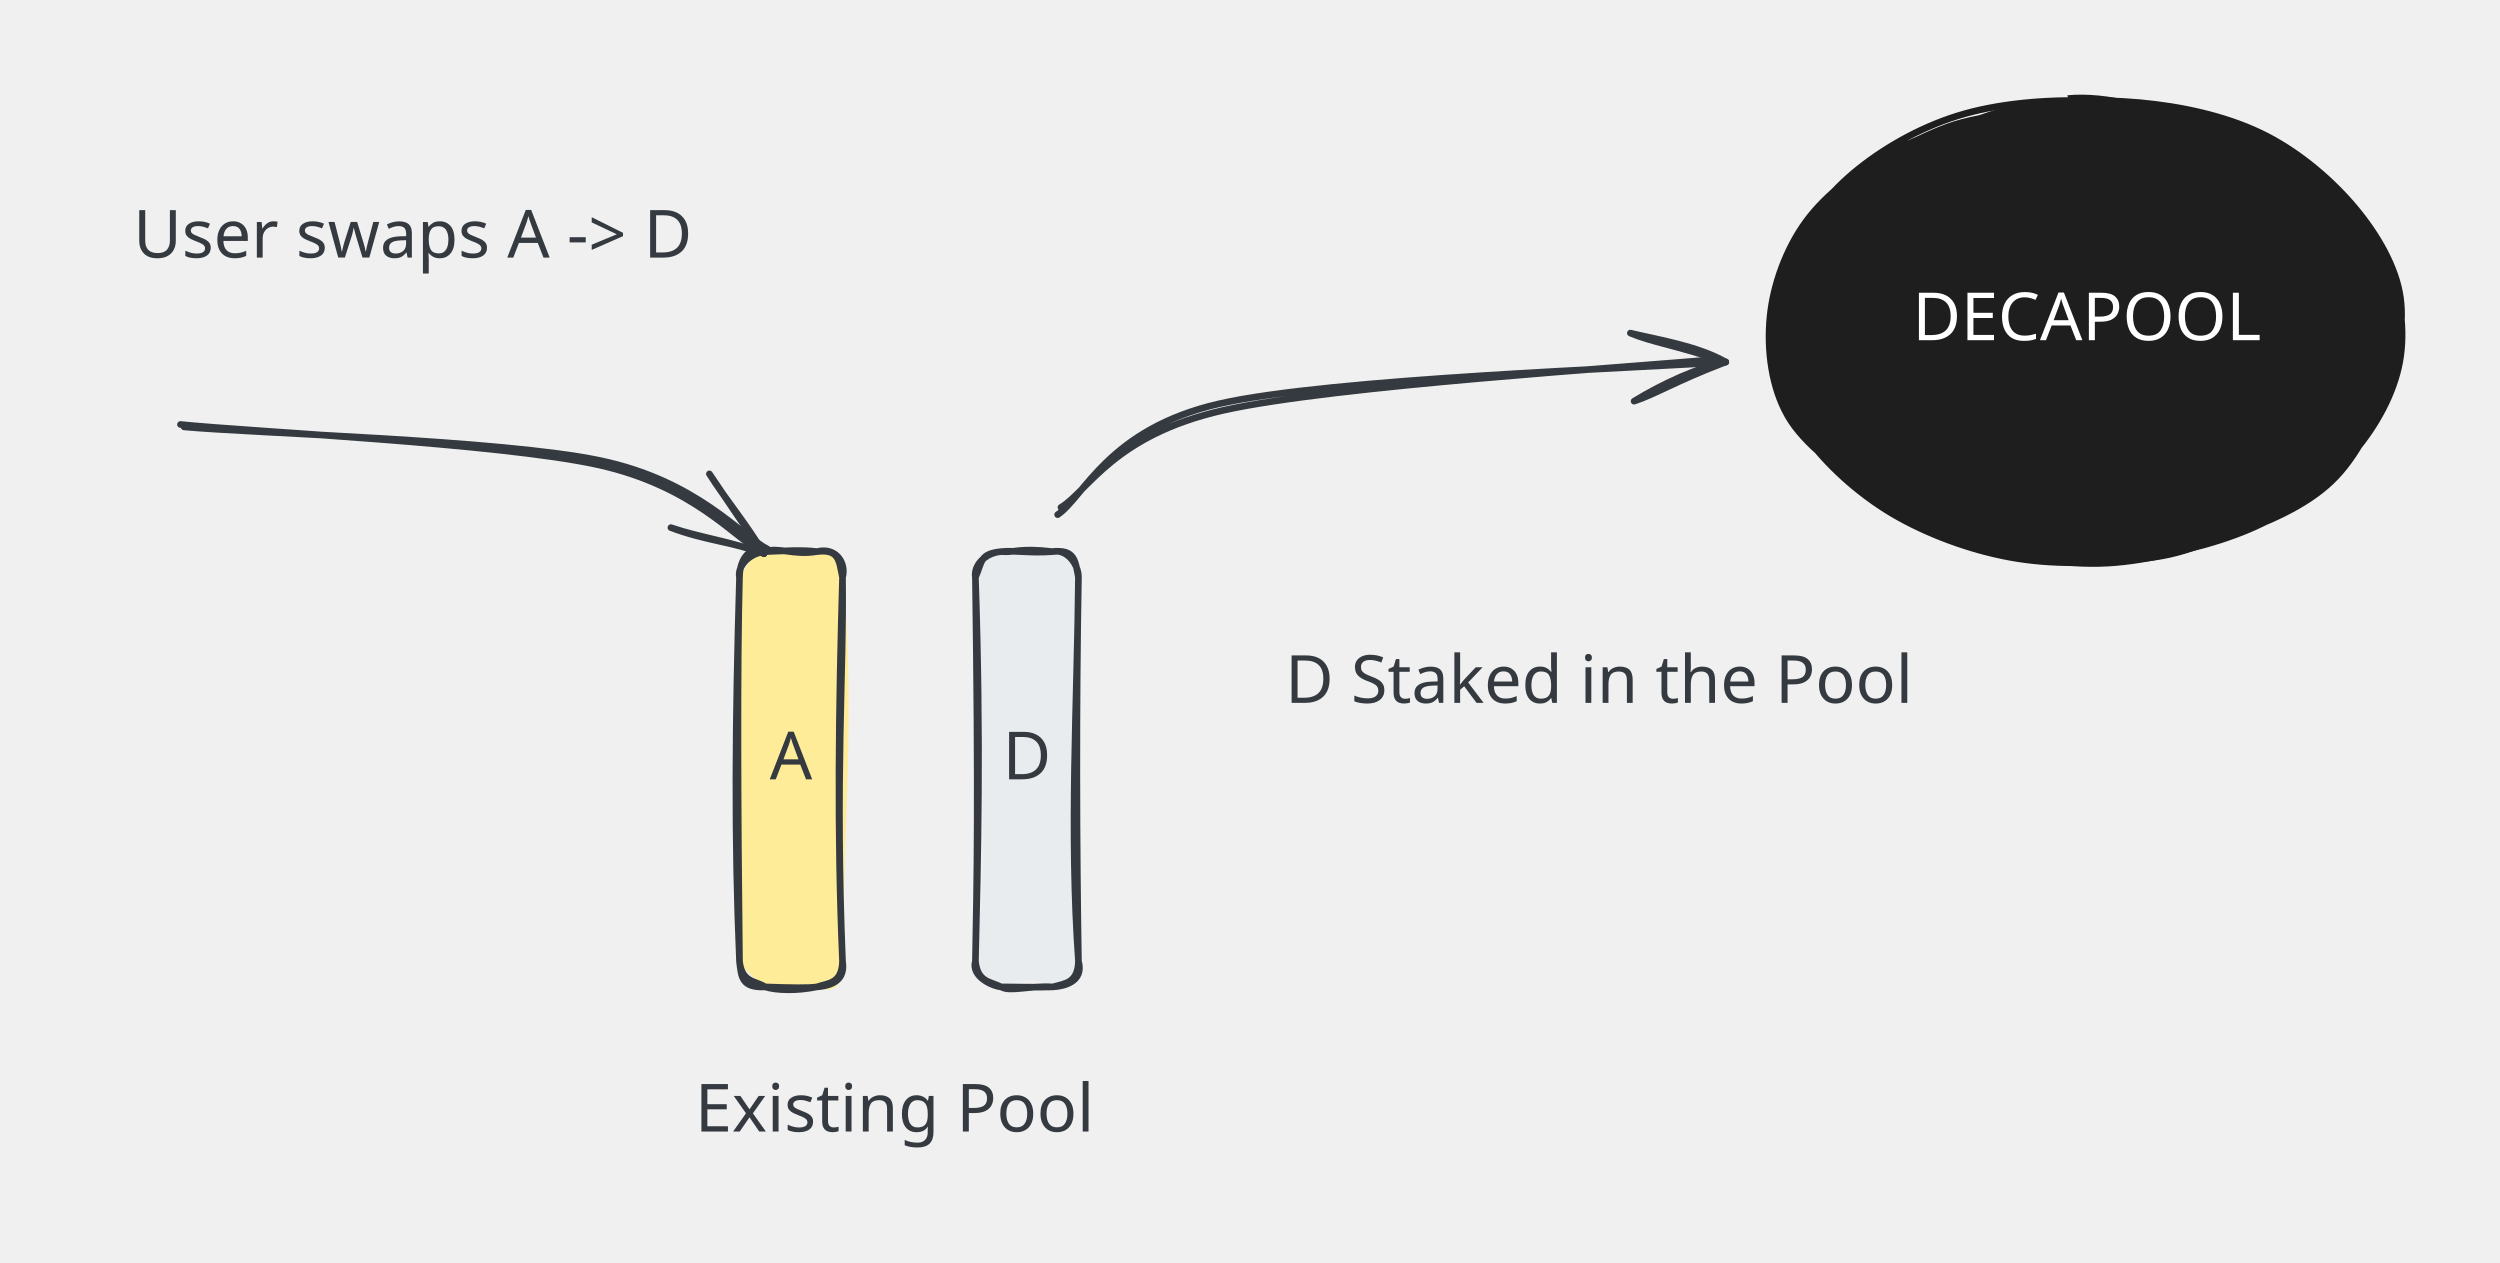
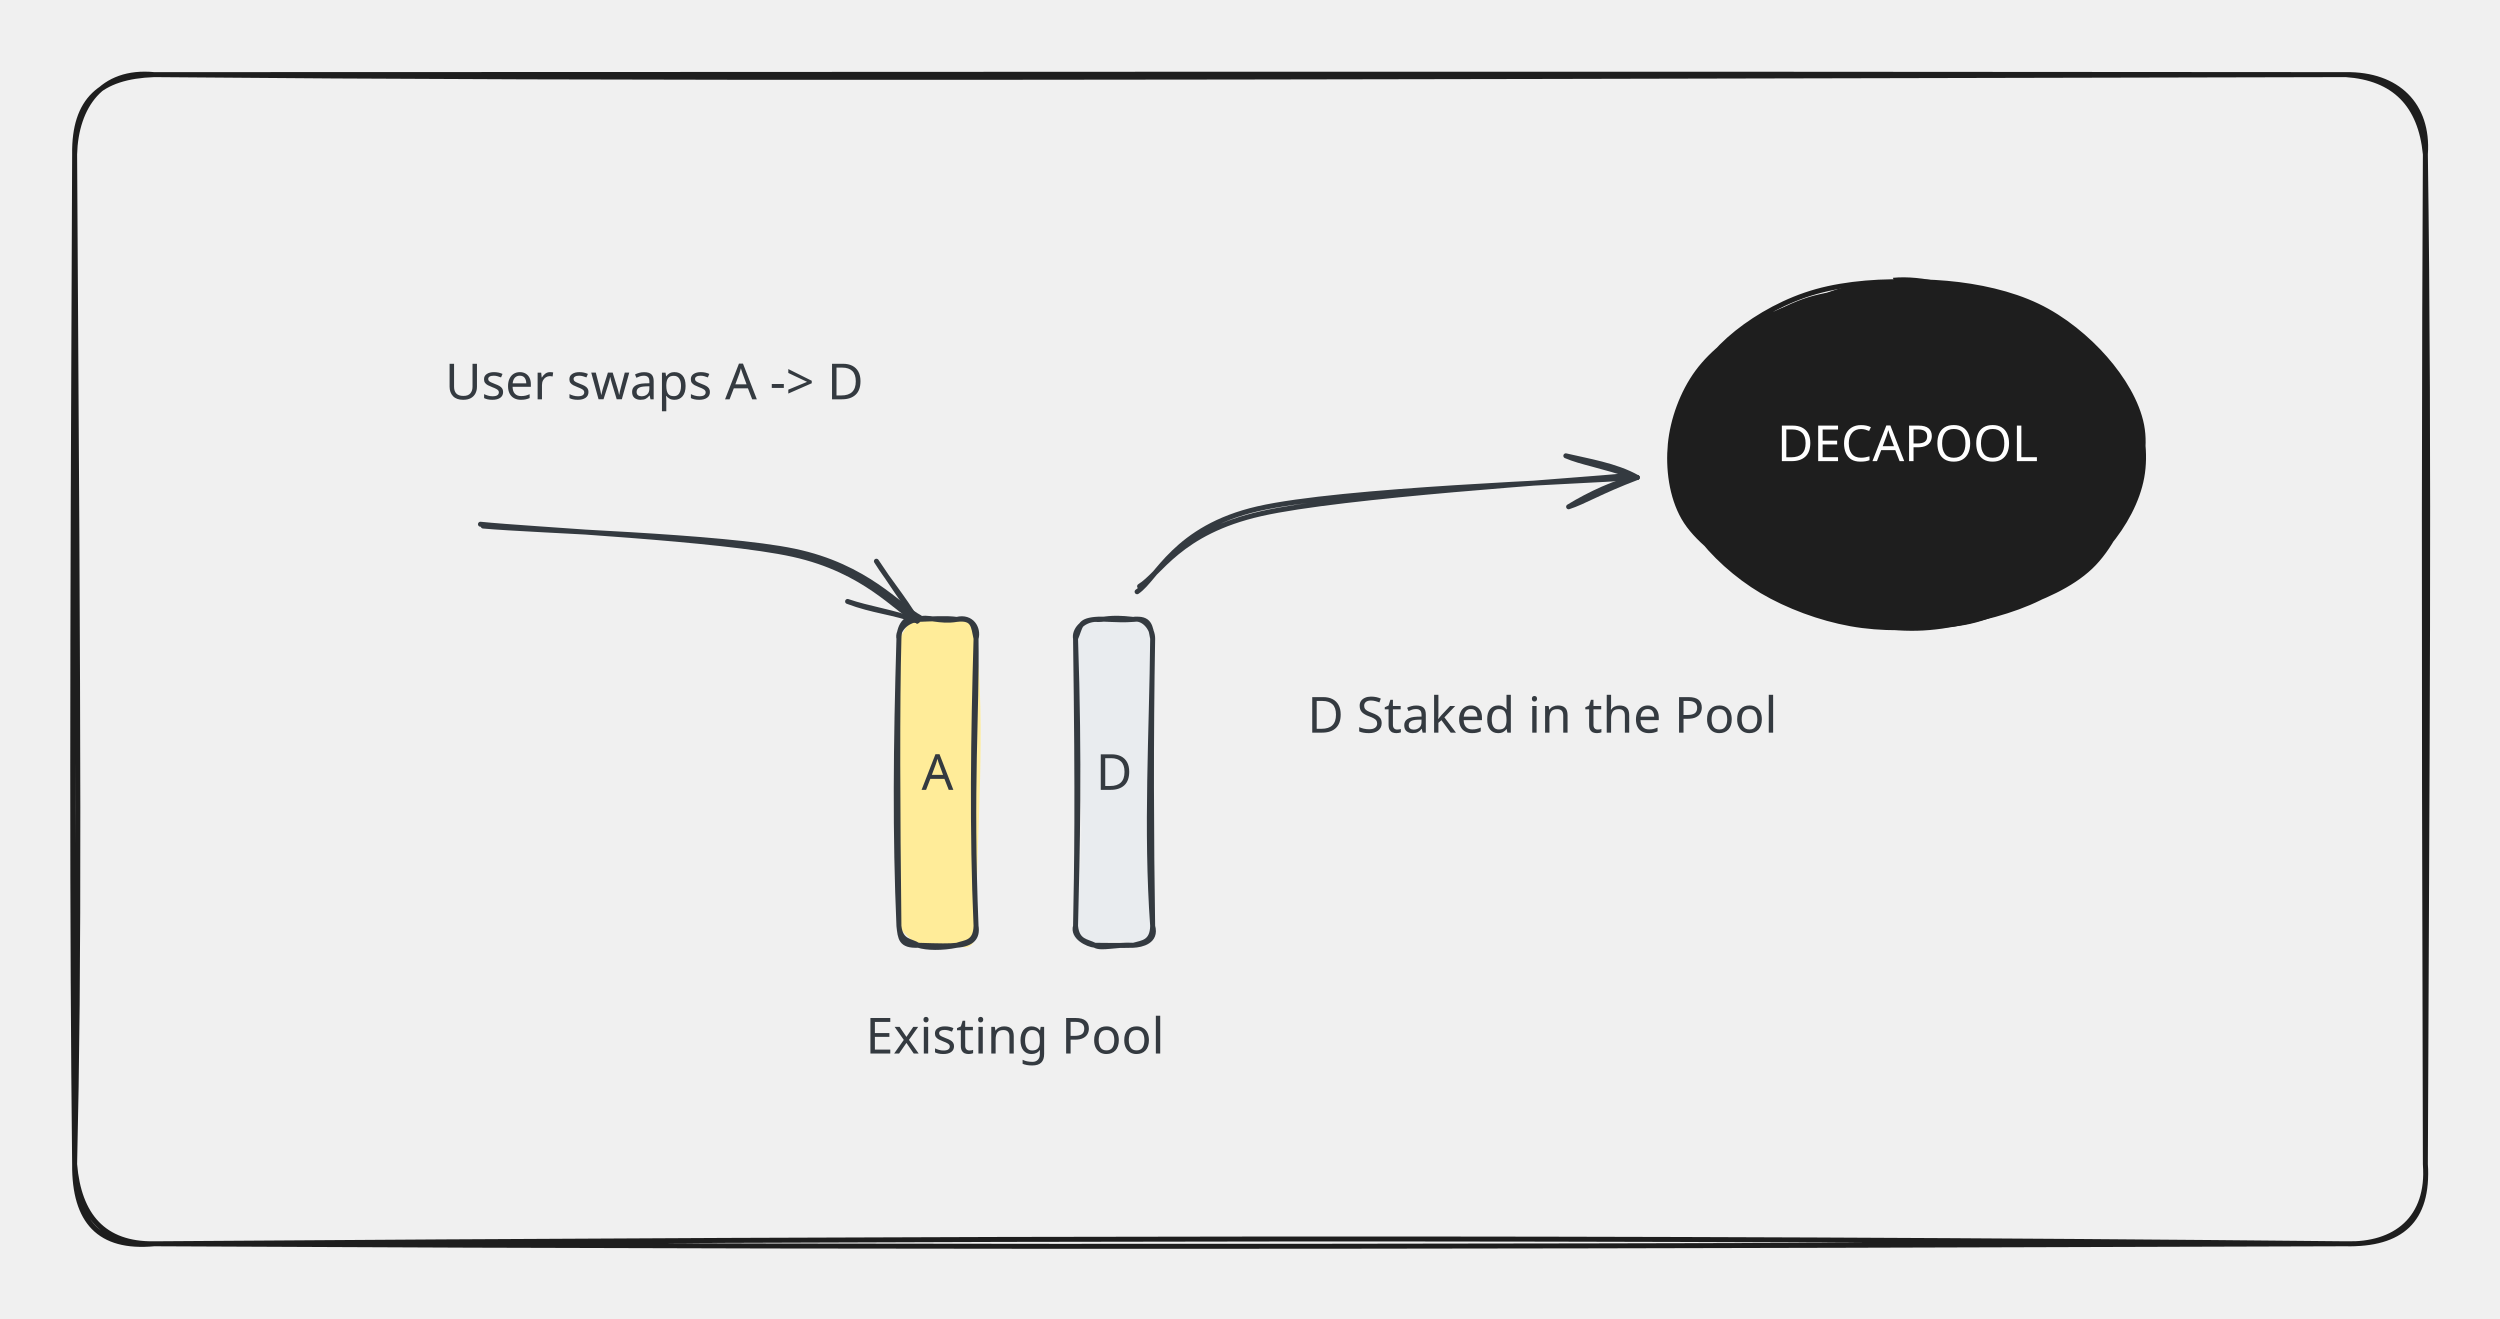
- <svg xmlns="http://www.w3.org/2000/svg" version="1.1" viewBox="0 0 752.34 380" width="1504.68" height="760">
+ <svg xmlns="http://www.w3.org/2000/svg" version="1.1" viewBox="0 0 1005 530" width="2010" height="1060">
  
-   eyJ2ZXJzaW9uIjoiMSIsImVuY29kaW5nIjoiYnN0cmluZyIsImNvbXByZXNzZWQiOnRydWUsImVuY29kZWQiOiJ4nOVaWXPTSFx1MDAxMH7Pr3B5X4mY++Bhq5yDXHUwMDFjQGJIIFm2tihhj21tZElIclx1MDAxMrPFf99cdTAwMWUlsS7LMVmbMouoiu05ND2t/vr7esQ/W61WO51Gpv2i1Ta3Pdf3+rF7035m269NnHhhXHUwMDAwXST7nYSTuJeNXHUwMDFjpWmUvHj+3I1cImfopZ/D8MrpheO7acY3Y1x1MDAxM6RcdFxm/Fx1MDAxM363Wv9kf1x1MDAwYlx1MDAwYsWml7rB0DfZhKwrX1x1MDAwYlx1MDAxM15tPVx0g2xdLLiQVEvMZiO8ZFx1MDAwZtZLTVx1MDAxZrpcdTAwMDeun5i8xza13597h+btxenl6Oxocn1cdTAwMTl9/Nqd3ObLXHUwMDBlPN8/S6d+ZlZcdTAwMTLC7vO+JI3DK3Ph9dPRg1x1MDAwYlxu7U2z4nAyXHUwMDFjXHUwMDA1JrHbx7PWMHJ7Xjq1bVxizVrvfPCilbfcwi9JsEOoZFrDXyRQ7lx1MDAwZTufYu7wii27oVx1MDAxZsbWlt8ooy5DuTWf3d7VXHUwMDEwTFxu+vmYwcD0tM7H3NzvkGJcdTAwMDdcdTAwMTWvgpdHxlx1MDAxYo5Saz1Fji5eMjfFZFx1MDAwZoEgijRDXHUwMDAy55uyXHUwMDA2REf9LCD+yl1cdTAwMWa7Y3Nkp1x1MDAwNFx1MDAxM98v+i/o3/vvIXDy0KH3Ld/yXHUwMDFk2vH71ZArhl0p9FJzm862XoiTk0MyXHUwMDFkTbe7XHUwMDFmhic7h8de90BcXFx1MDAxZfzdno379mz+be8m6+m0XHUwMDEzXHUwMDFmv5bT9/svO18+dTqdndcn5VVcdTAwMWXWd+M4vCnc9/5b7pZJ1Hfvwlx1MDAxOUvCJUJUwSVm/b5cdTAwMTdcXFV95oe9q1x1MDAxY1x1MDAwMVtcdTAwMDWDa9Ar7b+IcNxcYjoqNFE2XHUwMDE0l1x1MDAwNt18Z2426CCwscxAp1x1MDAxOVG4jDmh/iPmjDY9M6hjXHUwMDBlU1x1MDAwN2OLI6U451x1MDAxYSlSx1xcIVx1MDAxZj5gjFwixLAuRMWTIVbqqGFplWGZW1x1MDAxNVx1MDAwNumZ99VkyaLU+tJcdTAwMWR7/rT0XGazeFx1MDAwNVx1MDAwZnbapaaO71xybdi2e2CqiUtcdTAwMTGdekBjs1x1MDAwMWOv3y9cdTAwMTJNXHUwMDBm1nG9wMRHy/BDXHUwMDE4e0MvcP3zulx1MDAxObBjczjLi07hKX12XHUwMDEzY3ttu1qIxsVEyEi19Vx1MDAwMZNcdTAwMDQhxSgmWi2NSXxJ33pvybuzNHr95UakkfvHeH/DManJWomwXHSUqyFCKTGlglx1MDAxNyb/XGY8XHUwMDE4J+iYmmHSXHUwMDFkbPf53sX78NVlfL4sXHUwMDBmmkj2e0R9wVx1MDAxMVx1MDAxMTfd3uBDupdcZlbFg4xcdTAwMTGE9bp5XHUwMDEwqybMYcK0okpcdTAwMTKyNObmO3PDMadcdTAwMWSdYVx1MDAwZTFBwfE/ilxiuSMysFGFmdCSyDrm6kSIQWqCPkHiXHUwMDE3YsK9NTHhI1x1MDAwNFFlwr3VMmFcdTAwMTNcdTAwMWVcdTAwMGJcdTAwMDFY5UBcYmakXHUwMDE0/Vx1MDAwZTye49PT0fXwQ//aMyen20G0K1x1MDAwZj6tXHUwMDE0j303XHUwMDE5mdVcdTAwMDJcdTAwMTIhXHUwMDA3KVx1MDAwMCRsXHUwMDE2SyXLypRJtjZlXG6IZJb8XHUwMDA0XHUwMDAzrSHzVVx1MDAxNuFRaqqFIHJcdTAwMDWk97Pgcf/WS1IvXHUwMDE4trph6LeeXG7ONIyakFmyvFxuw6bV14lJrFx1MDAxYoWpQlJjpPjyteJ4eKA+flx1MDAxY07CnVx1MDAwZrd7r16h42lwwzdcdTAwMWOTnChcdTAwMDc4yupcdTAwMDGCOaX50tMsMeF1YVIph9lyUWGhNON0KUyCVEWiKFv+95B8n5i4ldy4UdLqtLZ/bz2ZMp+Kylx1MDAwNVx1MDAwNqxcdTAwMTOYXHUwMDE0NatXxVx1MDAxMC5n5seQ+fLLObk+vdRx9+/jo3CU/rFL4u1cckcmXHUwMDEwpcOsfFx1MDAxNVhxikhFvrJ1lYwgRlx1MDAxY1xybIlcYmOYIUGWokuBXHUwMDExzKG/XHUwMDEyNPdaZ6lcdTAwMGJ3a3lBK1x1MDAxZJmMtn40Olx1MDAxN9uwXG6A3lW3c1x1MDAxMEp4I3ViLplcdTAwMTRSo+X17OJz542sLzmnXHUwMDBlVZqAToRcdTAwMDJcdTAwMTPKzDJ1Slx0vYgjqYiQXHUwMDAyy4pdK6JRKVx1MDAxY8VcdTAwMTRBlrpcdTAwMTkuVo8zsFLpXHUwMDEwxTTIblx1MDAxMN2c5WY+QJdIrvR6XHUwMDBld8h9y4LDnYWAtlxu/CmATlI3Tne8oFx1MDAwZnqyOsVcdTAwMDT9vKdg8v3LvmVcdTAwMGVTs+TQm1j7kaNcdTAwMDTCXHUwMDEwXHUwMDAxXGLDh8Z5XHUwMDAysp50I7ubmlx1MDAxM3w3SXfD8dhLYb/d0Fx1MDAwYtKqkdlcdTAwMDY6XHUwMDE2eyPj1pxcdTAwMGVbKPZVQVx1MDAxYdk7lk/O8m+tPIyzXHUwMDFms+9/PZs7XHUwMDFhXHUwMDEz5mhMXHSSUlJQa1x1MDAxYVx1MDAxN6eDQMRcdTAwMThii2BJXHRV8NhcdTAwMWW9X2PI2qtcdTAwMWGs+d22ip9N2cr4vlx1MDAxNyVzz6BcdKs2ztJcdTAwMTUkKlxuMrRcdTAwMDCex9LVkY/Rxa55c8E/sq9kXHUwMDFmnb97tdfb7HSFgZ1cdTAwMWRkXHUwMDA1hYJSXHUwMDFik3L1XHLl7lx1MDAwMj2Bjf23OEVVx+RKP884hTPnWlx1MDAxYVwiSFx0KVnxvdGPTUSzOd91yvymP9o+PJycX572vJPPXHUwMDFk+vLg3Vu8XHUwMDE5p8xU01x1MDAwMu2s65S5uYBWUjNcbuS4NKrm+3LDUSVcdTAwMDFVnGuMXHUwMDA11kD6olx1MDAwNCtChUO5XHUwMDAwXHUwMDExIJHklOlmjFxysuuJXHUwMDE4Q9qhtpomSHBGtJhcdTAwMDO5umZniCC8XHUwMDFhwD1ZszMqXGL9nlch/1Gz7+92uqenr9d08PxcYi3U1HvNmrUqdlxijCasSmDkLFx1MDAxYZbG6uLUtZFYVVg6XGKUitZUXG5W0Fx1MDAwM1lBjSiwI6JCQlx1MDAxMVx0mp2yil0rXHUwMDEy7FqD+iGYcqKRRGreXHUwMDBiWcZcdTAwMWMoJzhwNFxmYWguVUKiUWxcdTAwMTM1O+NIXHUwMDBiVlxm6Cdq9iZlvvjlTkGZbyNcdTAwMDfKXHUwMDA3UKdcdTAwMDKMUoTBg61Lc+IwoVx1MDAwNSVcdTAwMTiDXCKSQtTfRi9VLixcdTAwMDZ+qVxcQFx1MDAxOFxuLnjwREHmhVx1MDAxYYfXjeKOXHUwMDA0k5BlXGbEgURZzaifqYDgyMGccUxcYleSKa6Ks7cpXHUwMDAywVx1MDAwZjTAlVx1MDAwMDDY/1x1MDAxNPnY/ZohlN2whp78flvFT6ugslx1MDAxNdpuXHUwMDE0naVcdTAwMTDFs+dcdTAwMGJo8vr33JK7rX3tmZudOtbT2FxyksiNIVx1MDAxOKw+y1x1MDAxZZLNfyaD17etb/9cdTAwMDLqXG5mzyJ9
+   eyJ2ZXJzaW9uIjoiMSIsImVuY29kaW5nIjoiYnN0cmluZyIsImNvbXByZXNzZWQiOnRydWUsImVuY29kZWQiOiJ4nOVaW3PaRlx1MDAxNH73r2Doa6zu/ZKHzuBLfIlrcGzHbjqdjFx1MDAwMlx1MDAwYqiWJUVcdTAwMTLGpJP/3rMyRlx1MDAwMiFMXGJkSCvPXHUwMDE42OvZ1fnO952V/tmp1erpKDL117W6eWy7vteJ3WH9lS1/MHHihVx1MDAwMVSR7HdcdTAwMTJcdTAwMGXidtayn6ZR8vrXX90ocnpe+ilcZu+cdnj/1M345t5cdTAwMDRpXHUwMDAyXHL/hN+12j/Z/8JEsWmnbtDzTdYhq8rnwoTPlp6HQTYvXHUwMDE2XFxIqiVmk1x1MDAxNl5yXHUwMDAw86WmXHUwMDAz1V3XT0xeY4vq11fesbm4ad72L09cdTAwMDZcdTAwMGa30YcvrcFjPm3X8/3LdORnZiUhrD6vS9I4vDM3XiftP29BobyqV1x1MDAxY1x1MDAwZXr9wCR2+XhSXHUwMDFhRm7bS0e2XGahSenTXHUwMDFlvK7lJY/wS1x1MDAxMuxcdTAwMTAqmdbwXHUwMDFmXHSUb4ftTzF3+Iwt+6FcdTAwMWbG1pZfKKMuQ7k1n9z2XVx1MDAwZkxcbjp5m27XtLXO21xmxyuk2EHFq7DLfeP1+qm1nlwiR1x1MDAxNy+Zm2Kym0BcdTAwMTBFmiGB80VZXHUwMDAzopNO5lx1MDAxMH/lW1x1MDAxZrv35sR2XHRcdTAwMDa+X9y/oDPev2fHyV2Hjku+5iu07Vx1MDAwZmddruh2U66Xmsd0svSCn5xcdTAwMWaTUX+023rfO987PvVaR+L26O/6pN3XV/OHfeqsR6NGfHomR9eHb1x1MDAxYZ8/Nlx1MDAxYY29s/PpWZ7nd+M4XHUwMDFjXHUwMDE2xlx1MDAxZH/Lt2VcdTAwMTB13Cd3xpJwiVx1MDAxMFVwiUm971x1MDAwNXeze+aH7btcdTAwMWNcdTAwMDE7XHUwMDA1g0vQm1p/XHUwMDEx4bhcdTAwMTJ0VGiirCsuXHK6+Zu53aBcdTAwMDPHxjJcdTAwMDOdZkThacxcdPWdmDPatE23jDlMXHUwMDFkjC2OlOKca6RIXHUwMDE5c4V4+Iwxilx1MDAxMMO64Fx1MDAxNStDbKqihKV1umVuVVx1MDAxOKSX3lx1MDAxN5NcdTAwMDWLqdI37r3nj6buYeavsION+lRRw/d61m3rbTDVxFNcdTAwMWWdekBjk1x1MDAwNvdep1MkmjbM43qBiU+W4Ycw9npe4PpXZTNgxeZ4XHUwMDEyXHUwMDE3ncJd+uQmxtbacrVcdTAwMTCNi4mQkdnSZ0xcdTAwMTKEXHUwMDE0o5hotTQm8S298C7Iu8s0Ovs8XHUwMDE0aeT+cX+45ZjUZKNEWFx1MDAwNcr1XHUwMDEwoZSYUsFcdTAwMGKdf1x1MDAwNlx1MDAxZYxcdTAwMTN0Sk0vaXV3O/zg5jp8e1x1MDAxYl8ty4Mmkp02UZ9xRMSw1e6+T1x1MDAwZpLuuniQMYKw3jRcdTAwMGZiVYU5TJhWVElClsbc/M3ccsxpR2eYQ0xQ2PhcdTAwMWZFhNxcdTAwMTFcdTAwMTnYqMJMaElkXHUwMDE5c2VcIsQgNUGfIPE/YsKDXHIx4Vx1MDAwYlx1MDAwNDHLhFx1MDAwN+tlwio8XHUwMDE2XHUwMDFjcJZcdTAwMDPBmZFS9Fx1MDAxYvB4hZvN/kPvfefBM+fN3SDal0dcdTAwMWbXiseOm/TNelx1MDAwMYmQg1x1MDAxNFx1MDAwMFx1MDAxMlx1MDAxNoulktPKlEm2MWVcbohklvxcdTAwMDRcdTAwMDOtIfNZXHUwMDE24VFqqoUgclxypPez4PHw0UtSL+jVWmHo11ZcdTAwMDVnXHUwMDFhRlXInLJ8XHUwMDE2hlWzb1x1MDAxMpNYV1xuU4Wkxkjx5XPF+96R+vChN1xi994/XHUwMDFlvH2LTkfBkG85JjlRXHUwMDBlcJTVXHUwMDAzXHUwMDA0c0rzqUdZYMKbwqRSXHUwMDBls+miwkJpxulSmFx1MDAwNKmKRFG2/OcheZ2YuJZcZt0oqTVqu7/VVqbMVVG5wIBNXHUwMDAyk6Jq9apcdTAwMTjC05H5JWS++XxFXHUwMDFlmrc6bv19elx1MDAxMvbTP/ZJvLvlyFx1MDAwNKJ0mJWvXHUwMDAyK05cdTAwMTGZka9sUykjiFx1MDAxMUdcdTAwMDNbXCLCXHUwMDE4ZkiQpehSYFx1MDAwNH3o/1x0mlx1MDAwN7XL1IXRal5QS/smo61cdTAwMWaNzsU2rFx1MDAwM6BP2e1cdTAwMWOEXHUwMDEyXkmdmEsmhdRoeT27+Nx5K/NLzqlDlSagXHUwMDEzIcGENHOaOqWEWsSRVERIgeWMXWuiUSlcdTAwMWPFXHUwMDE0QZa6XHUwMDE5LmaPXHUwMDEzsFLpXHUwMDEwxTTIblx1MDAxMN2c5WY+Q5dIrvRmXHUwMDBld8i4ZMHhzkJAW1x1MDAwNb5cbqCT1I3TPS/ogJ6c7WKCTl5TMHn8sG+Zw9QsOLRcdTAwMDfWfuQogTB4XHUwMDAwwvChcVx1MDAxZYDsTrqRXU1pXHUwMDEzfDdJ98P7ey+F9bZCL0hnjcxcdTAwMTbQsNjrXHUwMDFit7TpsIRi3SxIIzvi9MlZ/q2Wu3H2Y/L9r1dzW2PCXHUwMDFjjSlBUkpcbmpN42J3XHUwMDEwiFx1MDAxOINvXHUwMDExLCmhXG5u24vjVbqsvWadNVx1MDAxZm2n+FlcdTAwMTWtjO97UTL3XGaasNnCSbiCQEVBhlx1MDAxNsDzUrg68TG62Te/3/BcdTAwMGbsXHUwMDBiOURX795cdTAwMWW0tztcXGFgZ1x1MDAwN1lBoSDVxmQ6+4Z0d4GewMb+LVx1MDAwZVGzbXKln0ecwplzKVxmXHUwMDExpISUrPjc6MdcdTAwMDaiSZ9vOmX+vdPfPT5cdTAwMWVcXN022975p1x1MDAwNn1z9O5cdTAwMDJvxykz1bRAO5s6Za5OoJXUjFx1MDAwMjkujar5e7nlqJKAKs41xlx1MDAwMmsgfTFcdTAwMDUrQoVDuVx1MDAwMFx1MDAxMSCR5JTpaox1s2tFjCHtUJtNXHUwMDEzJDgjWsyBXFxZszNEXHUwMDEwXlx1MDAwZuBW1uyMXG5Cv+VRyHdq9sP9RqvZPNvQwfNcdTAwMGK0UFLvJWs2qtjBMaqwKoGRM29YXHUwMDFhq4tD11ZiVWHpIFAqWlMpWEFcdTAwMGZkXHQ1osCOiFxuXHRJJGh2ymbsWpNg11x1MDAxYdRcdTAwMGbBlFx1MDAxM40kUvNcdTAwMWXIMuZAOsGBo6FcdENzqVx1MDAxMlx1MDAwMo1i26jZXHUwMDE5R1qwokOvqNmrlPnihztcdTAwMDVlvotcdTAwMWNIXHUwMDFmQJ1cbjBKXHUwMDExXHUwMDA2N7YszYnDhFx1MDAxNpRgXGaKSFxuUX5cdTAwMWG9VLqwXHUwMDE4+FPpXHUwMDAywpBwwY0nXG5cIi/kOLxsXHUwMDE0dySYhCxjIFx1MDAwZSTKSkb9TFx0XHUwMDA0R1x1MDAwZeaMY0K4kkxxVey9S1x1MDAxMVxifqBcdTAwMDGuXHUwMDA0gMG+XHUwMDE0+dJ41Vx1MDAxMMpcdTAwMDYsoSdcdTAwMWZvp/i50ossvDKCWvfXQmq8/Hssp/H1Q/SxfVx1MDAxNFx1MDAwNr2zeHRl0oth88t2h1DIyCHfzVx1MDAxZVx1MDAxN2hcYpJcdTAwMTJPv8iixfclXHUwMDExaexcdTAwMDZJ5MaAq3Lo1GzOSSQrvMv3/JSAwE2wUT6/XHUwMDEzP/Z1laroXGJcZmtcdTAwMGaC0LdExydX3Vx1MDAxOYOh7kbRZVxuQ05Mg6V5nbFcZsqHqT94Zri3eH93xmuwfmaytX7d+fovSsRcdTAwMTFZIn0=
  <defs>
    <style class="style-fonts">
      @font-face {
        font-family: "Virgil";
        src: url("https://unpkg.com/@excalidraw/excalidraw@undefined/dist/excalidraw-assets/Virgil.woff2");
      }
      @font-face {
        font-family: "Cascadia";
        src: url("https://unpkg.com/@excalidraw/excalidraw@undefined/dist/excalidraw-assets/Cascadia.woff2");
      }
      @font-face {
        font-family: "Assistant";
        src: url("https://unpkg.com/@excalidraw/excalidraw@undefined/dist/excalidraw-assets/Assistant-Regular.woff2");
      }
    </style>
  </defs>
-   <rect x="0" y="0" width="752.34" height="380" fill="transparent" />
-   <g stroke-linecap="round" transform="translate(222.54 166) rotate(0 15.5 65.5)">
+   <rect x="0" y="0" width="1005" height="530" fill="transparent" />
+   <g stroke-linecap="round" transform="translate(361.37 249) rotate(0 15.5 65.5)">
    <path d="M7.75 0 C14.63 -0.31, 21.27 0.87, 23.25 0 C31.16 0.04, 28.24 4.52, 31 7.75 C35.01 43.46, 31.34 83.38, 31 123.25 C31.45 130.9, 28.16 133.25, 23.25 131 C18.56 131.35, 16.15 130.76, 7.75 131 C3.63 127.78, 0.65 124.92, 0 123.25 C-1.02 98.3, -1.16 72.65, 0 7.75 C3.46 3.19, 3.25 0.55, 7.75 0" stroke="none" stroke-width="0" fill="#ffec99" />
    <path d="M7.75 0 C11.51 -1.5, 16.17 1.19, 23.25 0 M7.75 0 C12.91 -0.2, 19.19 -0.59, 23.25 0 M23.25 0 C29.18 -1.47, 32.18 3.57, 31 7.75 M23.25 0 C30.09 -0.84, 29.91 2.73, 31 7.75 M31 7.75 C31.42 37.42, 28.74 67.09, 31 123.25 M31 7.75 C29.88 46.87, 29.31 84.64, 31 123.25 M31 123.25 C31.73 127.83, 29.48 130.5, 23.25 131 M31 123.25 C30.8 130.13, 26.69 129.79, 23.25 131 M23.25 131 C17.31 132.22, 11.15 132.09, 7.75 131 M23.25 131 C20.51 131.36, 16.3 131.28, 7.75 131 M7.75 131 C0.68 131.3, 0.56 128.17, 0 123.25 M7.75 131 C4.73 129.06, 0.73 129.79, 0 123.25 M0 123.25 C-0.53 77.59, -0.7 33.46, 0 7.75 M0 123.25 C-1.59 86.27, -1.28 51.43, 0 7.75 M0 7.75 C0.05 1.81, 3.56 -1.98, 7.75 0 M0 7.75 C-0.73 4.67, 2.72 0.45, 7.75 0" stroke="#343a40" stroke-width="2" fill="none" />
  </g>
-   <g transform="translate(231.48 219) rotate(0 6.56 12.5)">
+   <g transform="translate(370.31 302) rotate(0 6.56 12.5)">
    <text x="6.56" y="0" font-family="Virgil, Segoe UI Emoji" font-size="20px" fill="#343a40" text-anchor="middle" style="white-space: pre;" direction="ltr" dominant-baseline="text-before-edge">A</text>
  </g>
-   <g stroke-linecap="round" transform="translate(293.54 166) rotate(0 15.5 65.5)">
+   <g stroke-linecap="round" transform="translate(432.37 249) rotate(0 15.5 65.5)">
    <path d="M7.75 0 C14.26 -0.04, 14.4 1.43, 23.25 0 C28.85 1.79, 29.67 5.56, 31 7.75 C31.05 43.82, 30.35 77.17, 31 123.25 C30.64 128.67, 29.54 130.75, 23.25 131 C19.27 128.48, 14.17 128.26, 7.75 131 C-0.51 130.35, -2.62 127.02, 0 123.25 C4.34 89.96, 1.55 55.99, 0 7.75 C-0.46 0.3, 2.34 1.75, 7.75 0" stroke="none" stroke-width="0" fill="#e9ecef" />
    <path d="M7.75 0 C12.05 0.36, 12.89 -1.19, 23.25 0 M7.75 0 C12.03 -0.43, 16.17 0.53, 23.25 0 M23.25 0 C29.87 -0.73, 30.05 2.71, 31 7.75 M23.25 0 C27.28 -0.92, 31.06 3.6, 31 7.75 M31 7.75 C30.65 45.14, 28.2 84.41, 31 123.25 M31 7.75 C30.28 47.96, 30.45 88.51, 31 123.25 M31 123.25 C30.82 129.91, 26.92 129.95, 23.25 131 M31 123.25 C32.75 129.48, 26.55 130.83, 23.25 131 M23.25 131 C16.08 130.58, 10.36 132.59, 7.75 131 M23.25 131 C16.95 131.19, 12.35 130.98, 7.75 131 M7.75 131 C4.45 129.32, 0.64 129.61, 0 123.25 M7.75 131 C4.69 130.7, -1.35 127.63, 0 123.25 M0 123.25 C0.73 92.71, 1.68 57.68, 0 7.75 M0 123.25 C0.47 98.99, 0.94 74.52, 0 7.75 M0 7.75 C-0.63 4.4, 2.71 0.39, 7.75 0 M0 7.75 C2.11 2.89, 1.32 0.66, 7.75 0" stroke="#343a40" stroke-width="2" fill="none" />
  </g>
-   <g transform="translate(301.24 219) rotate(0 7.8 12.5)">
+   <g transform="translate(440.07 302) rotate(0 7.8 12.5)">
    <text x="7.8" y="0" font-family="Virgil, Segoe UI Emoji" font-size="20px" fill="#343a40" text-anchor="middle" style="white-space: pre;" direction="ltr" dominant-baseline="text-before-edge">D</text>
  </g>
-   <g transform="translate(201.39 325) rotate(0 67.82001 12.5)">
+   <g transform="translate(340.22 408) rotate(0 67.82001 12.5)">
    <text x="67.82" y="0" font-family="Virgil, Segoe UI Emoji" font-size="20px" fill="#343a40" text-anchor="middle" style="white-space: pre;" direction="ltr" dominant-baseline="text-before-edge">Existing Pool </text>
  </g>
-   <g transform="translate(30 62) rotate(0 94.21 12.5)">
+   <g transform="translate(168.83 145) rotate(0 94.21 12.5)">
    <text x="94.21" y="0" font-family="Virgil, Segoe UI Emoji" font-size="20px" fill="#343a40" text-anchor="middle" style="white-space: pre;" direction="ltr" dominant-baseline="text-before-edge">User swaps A -&gt; D</text>
  </g>
-   <g transform="translate(375.74 196) rotate(0 105.47 12.5)">
+   <g transform="translate(514.57 279) rotate(0 105.47 12.5)">
    <text x="105.47" y="0" font-family="Virgil, Segoe UI Emoji" font-size="20px" fill="#343a40" text-anchor="middle" style="white-space: pre;" direction="ltr" dominant-baseline="text-before-edge">D Staked in the Pool</text>
  </g>
  <g stroke-linecap="round">
-     <g transform="translate(54.6918 127.8805) rotate(0 88.4241 18.64247)">
+     <g transform="translate(193.5218 210.8805) rotate(0 88.4241 18.64247)">
      <path d="M0.71 0.59 C21.6 2.52, 96.52 4.55, 125.79 10.68 C155.05 16.81, 167.87 33.01, 176.28 37.36 M-0.38 -0.14 C20.39 2.03, 96.03 5.51, 125.3 11.99 C154.56 18.47, 166.73 34.44, 175.22 38.72" stroke="#343a40" stroke-width="2" fill="none" />
    </g>
-     <g transform="translate(54.6918 127.8805) rotate(0 88.4241 18.64247)">
+     <g transform="translate(193.5218 210.8805) rotate(0 88.4241 18.64247)">
      <path d="M147.21 30.9 C157.61 34.84, 165.37 35.08, 175.22 38.72 M147.21 30.9 C155.78 33.85, 164.68 34.91, 175.22 38.72" stroke="#343a40" stroke-width="2" fill="none" />
    </g>
-     <g transform="translate(54.6918 127.8805) rotate(0 88.4241 18.64247)">
+     <g transform="translate(193.5218 210.8805) rotate(0 88.4241 18.64247)">
      <path d="M158.79 14.73 C165.16 24.2, 168.99 29.91, 175.22 38.72 M158.79 14.73 C163.73 22.59, 169.09 28.6, 175.22 38.72" stroke="#343a40" stroke-width="2" fill="none" />
    </g>
  </g>
  <mask />
-   <g stroke-linecap="round" transform="translate(533.34 30) rotate(0 94.5 69.5)">
+   <g stroke-linecap="round" transform="translate(672.17 113) rotate(0 94.5 69.5)">
    <path d="M62.59 4.86 C73.48 0.72, 88.46 -0.72, 101.41 -0.28 C114.36 0.16, 129.05 3, 140.3 7.5 C151.55 12, 161.08 19.25, 168.91 26.71 C176.74 34.16, 184.33 42.85, 187.3 52.23 C190.28 61.61, 189.28 73.4, 186.78 82.98 C184.29 92.55, 179.36 102.04, 172.33 109.69 C165.3 117.35, 155.42 124.06, 144.6 128.91 C133.77 133.77, 120.02 137.49, 107.36 138.81 C94.71 140.14, 80.95 139.47, 68.65 136.86 C56.35 134.26, 43.5 129.4, 33.56 123.18 C23.62 116.96, 14.49 108.07, 8.99 99.54 C3.5 91.02, 0.77 81.38, 0.61 72.01 C0.45 62.65, 3.38 52.15, 8.02 43.34 C12.66 34.54, 18.96 25.78, 28.44 19.18 C37.91 12.59, 58.23 6.13, 64.87 3.78 C71.51 1.43, 67.63 3.86, 68.27 5.07 M88.77 -1.32 C100.81 -2.53, 115.37 2.03, 127.19 5.69 C139.01 9.35, 150.37 14.39, 159.7 20.64 C169.03 26.89, 178.43 34.75, 183.15 43.19 C187.86 51.64, 188.76 61.54, 187.97 71.3 C187.19 81.06, 184.21 93.31, 178.46 101.76 C172.71 110.2, 163.25 115.98, 153.48 121.99 C143.71 128, 131.9 135.14, 119.84 137.8 C107.79 140.46, 93.73 139.67, 81.13 137.95 C68.53 136.22, 54.96 132.67, 44.25 127.43 C33.53 122.18, 23.92 114.03, 16.84 106.47 C9.77 98.92, 3.94 91.11, 1.81 82.12 C-0.33 73.13, 1.07 61.7, 4.03 52.52 C6.99 43.34, 11.53 34.57, 19.57 27.04 C27.61 19.51, 40.72 11.6, 52.28 7.32 C63.85 3.05, 82.66 2.26, 88.96 1.39 C95.26 0.52, 89.77 1.24, 90.09 2.09" stroke="none" stroke-width="0" fill="#1e1e1e" />
    <path d="M135.56 6.41 C147.08 9.39, 159.07 17.52, 167.38 24.7 C175.69 31.88, 181.85 40.47, 185.42 49.5 C189 58.53, 190.56 69.46, 188.82 78.89 C187.09 88.31, 181.86 98, 175.01 106.08 C168.15 114.16, 158.46 122.05, 147.7 127.37 C136.94 132.68, 123.11 136.24, 110.47 137.98 C97.82 139.71, 84.22 139.99, 71.83 137.76 C59.44 135.53, 46.39 130.65, 36.13 124.59 C25.87 118.52, 16.19 109.67, 10.27 101.36 C4.35 93.05, 1.29 84.05, 0.6 74.73 C-0.09 65.42, 1.88 54.47, 6.13 45.47 C10.38 36.47, 17.43 27.6, 26.09 20.71 C34.74 13.83, 45.99 7.55, 58.07 4.18 C70.15 0.8, 85.2 -0.26, 98.56 0.47 C111.91 1.2, 131.3 7.04, 138.18 8.55 C145.07 10.06, 140.55 8.59, 139.88 9.54 M70.31 3.12 C81.71 -0.02, 97.72 -0.25, 110.47 0.88 C123.21 2.02, 136.17 4.9, 146.78 9.94 C157.39 14.97, 167.13 23.1, 174.13 31.11 C181.12 39.11, 186.99 48.76, 188.77 57.96 C190.54 67.17, 188.23 76.82, 184.8 86.32 C181.36 95.81, 176.1 107.44, 168.15 114.95 C160.21 122.46, 148.75 127.28, 137.13 131.39 C125.51 135.49, 111.48 139.25, 98.44 139.56 C85.4 139.87, 70.49 136.98, 58.89 133.26 C47.29 129.55, 37.89 123.63, 28.85 117.28 C19.81 110.92, 9.6 103.75, 4.67 95.13 C-0.26 86.5, -1.63 75.29, -0.7 65.53 C0.23 55.77, 4.13 44.86, 10.24 36.56 C16.36 28.26, 25.71 21.31, 35.99 15.71 C46.26 10.11, 66.1 4.79, 71.89 2.96 C77.68 1.13, 70.76 3.82, 70.75 4.74" stroke="#1e1e1e" stroke-width="2" fill="none" />
  </g>
-   <g transform="translate(573.3584 86.85608) rotate(0 54.66 12.5)">
+   <g transform="translate(712.1884 169.8561) rotate(0 54.66 12.5)">
    <text x="54.66" y="0" font-family="Virgil, Segoe UI Emoji" font-size="20px" fill="#ffffff" text-anchor="middle" style="white-space: pre;" direction="ltr" dominant-baseline="text-before-edge">DECAPOOL</text>
  </g>
  <g stroke-linecap="round">
-     <g transform="translate(318.3947 153.5304) rotate(0 99.92107 -22.32477)">
+     <g transform="translate(457.2247 236.5304) rotate(0 99.92107 -22.32477)">
      <path d="M0.89 -0.83 C9.08 -5.81, 16.74 -22.59, 49.7 -30.03 C82.67 -37.47, 173.6 -43.1, 198.67 -45.47 M-0.11 1.35 C7.84 -4, 15.01 -24.37, 48.52 -32.03 C82.03 -39.68, 175.62 -42.76, 200.95 -44.59" stroke="#343a40" stroke-width="2" fill="none" />
    </g>
-     <g transform="translate(318.3947 153.5304) rotate(0 99.92107 -22.32477)">
+     <g transform="translate(457.2247 236.5304) rotate(0 99.92107 -22.32477)">
      <path d="M173.36 -32.8 C181.51 -37.82, 192.82 -43.09, 200.95 -44.59 M173.36 -32.8 C179.55 -34.79, 185.81 -38.83, 200.95 -44.59" stroke="#343a40" stroke-width="2" fill="none" />
    </g>
-     <g transform="translate(318.3947 153.5304) rotate(0 99.92107 -22.32477)">
+     <g transform="translate(457.2247 236.5304) rotate(0 99.92107 -22.32477)">
      <path d="M172.24 -53.29 C180.75 -51.25, 192.44 -49.45, 200.95 -44.59 M172.24 -53.29 C178.74 -50.54, 185.26 -49.83, 200.95 -44.59" stroke="#343a40" stroke-width="2" fill="none" />
    </g>
  </g>
  <mask />
+   <g stroke-linecap="round" transform="translate(30 30) rotate(0 472.5 235)">
+     <path d="M32 0 C295.66 -0.02, 557.24 -0.39, 913 0 M32 0 C224.2 1.73, 416.67 1.18, 913 0 M913 0 C932.55 1.36, 943.05 12.13, 945 32 M913 0 C933.76 -0.29, 946.41 12.17, 945 32 M945 32 C946.73 156.57, 945.59 279.9, 945 438 M945 32 C944.6 115.36, 944.32 200.18, 945 438 M945 438 C946.46 460.83, 935.05 470.44, 913 470 M945 438 C946.64 459.79, 933 470.63, 913 470 M913 470 C646.88 470.81, 381.28 471.85, 32 470 M913 470 C629.16 467.13, 344.58 467.75, 32 470 M32 470 C11.65 470.33, 1.69 458.55, 0 438 M32 470 C9.99 472.07, -0.21 461.07, 0 438 M0 438 C1.92 356.2, 1.52 272.86, 0 32 M0 438 C-1.04 341.16, -0.97 244.03, 0 32 M0 32 C-0.29 10.07, 10.33 0.78, 32 0 M0 32 C0.55 12.71, 10.86 -2.07, 32 0" stroke="#1e1e1e" stroke-width="2" fill="none" />
+   </g>
</svg>
